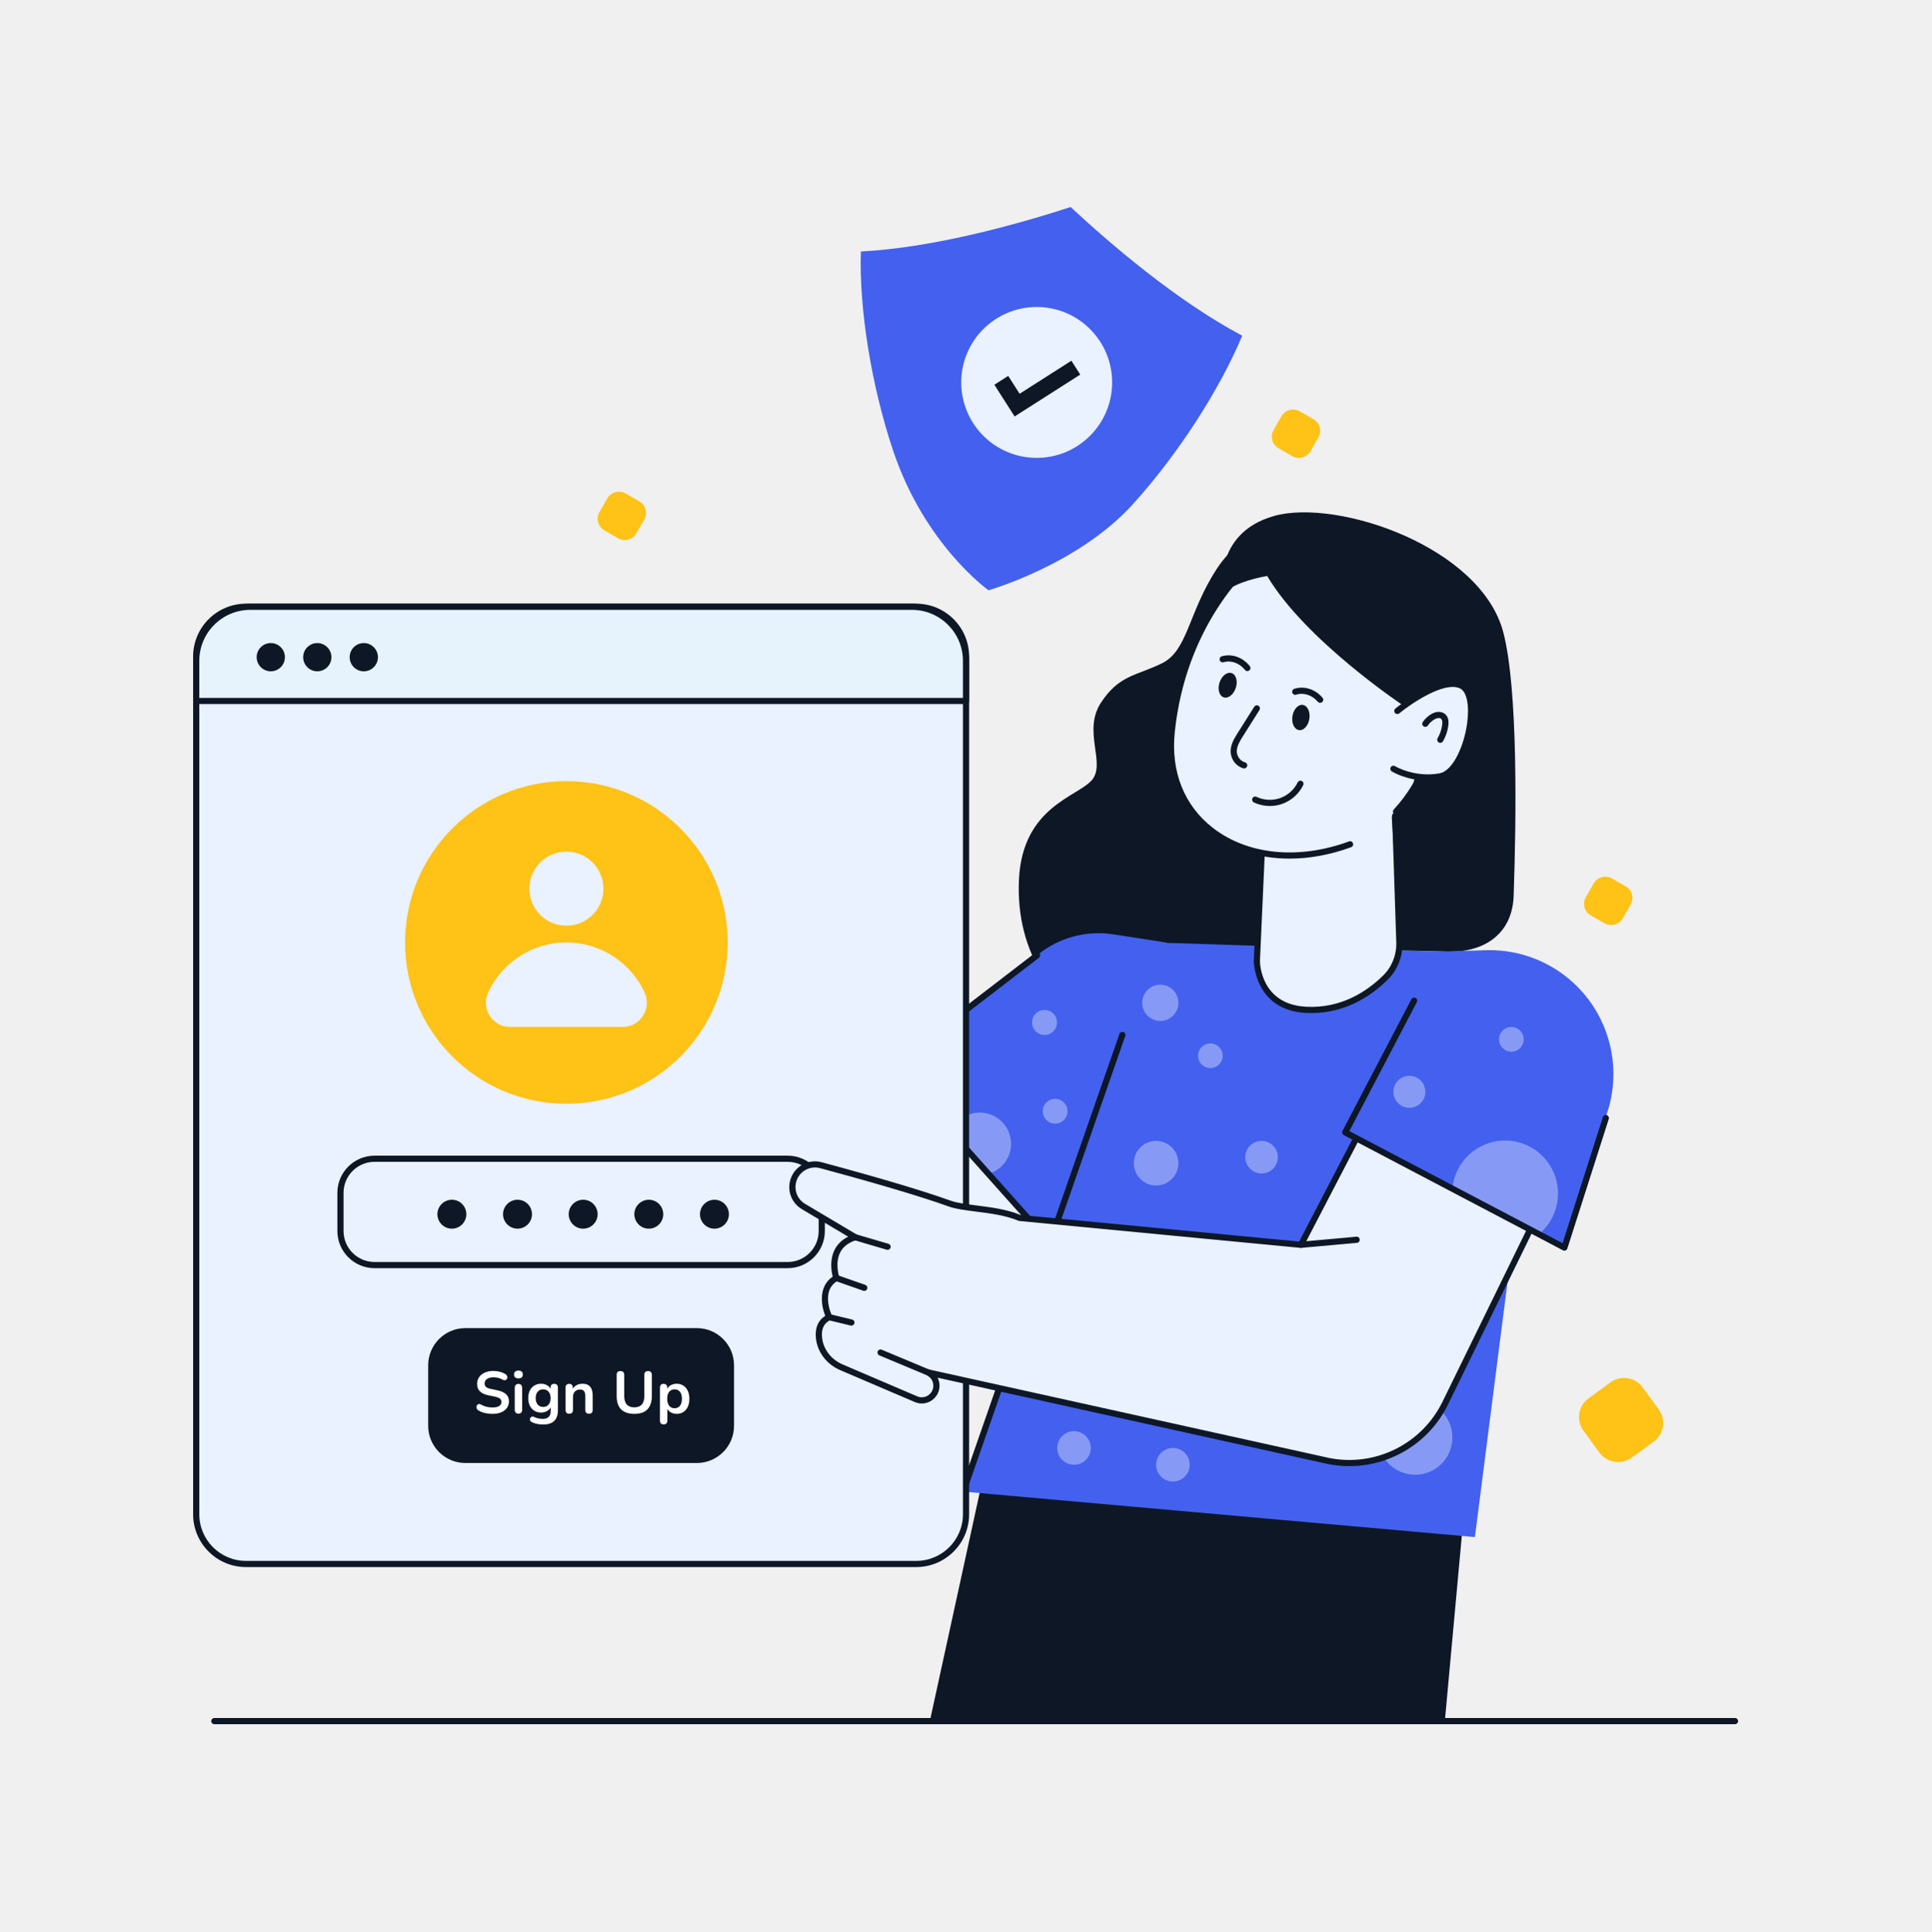
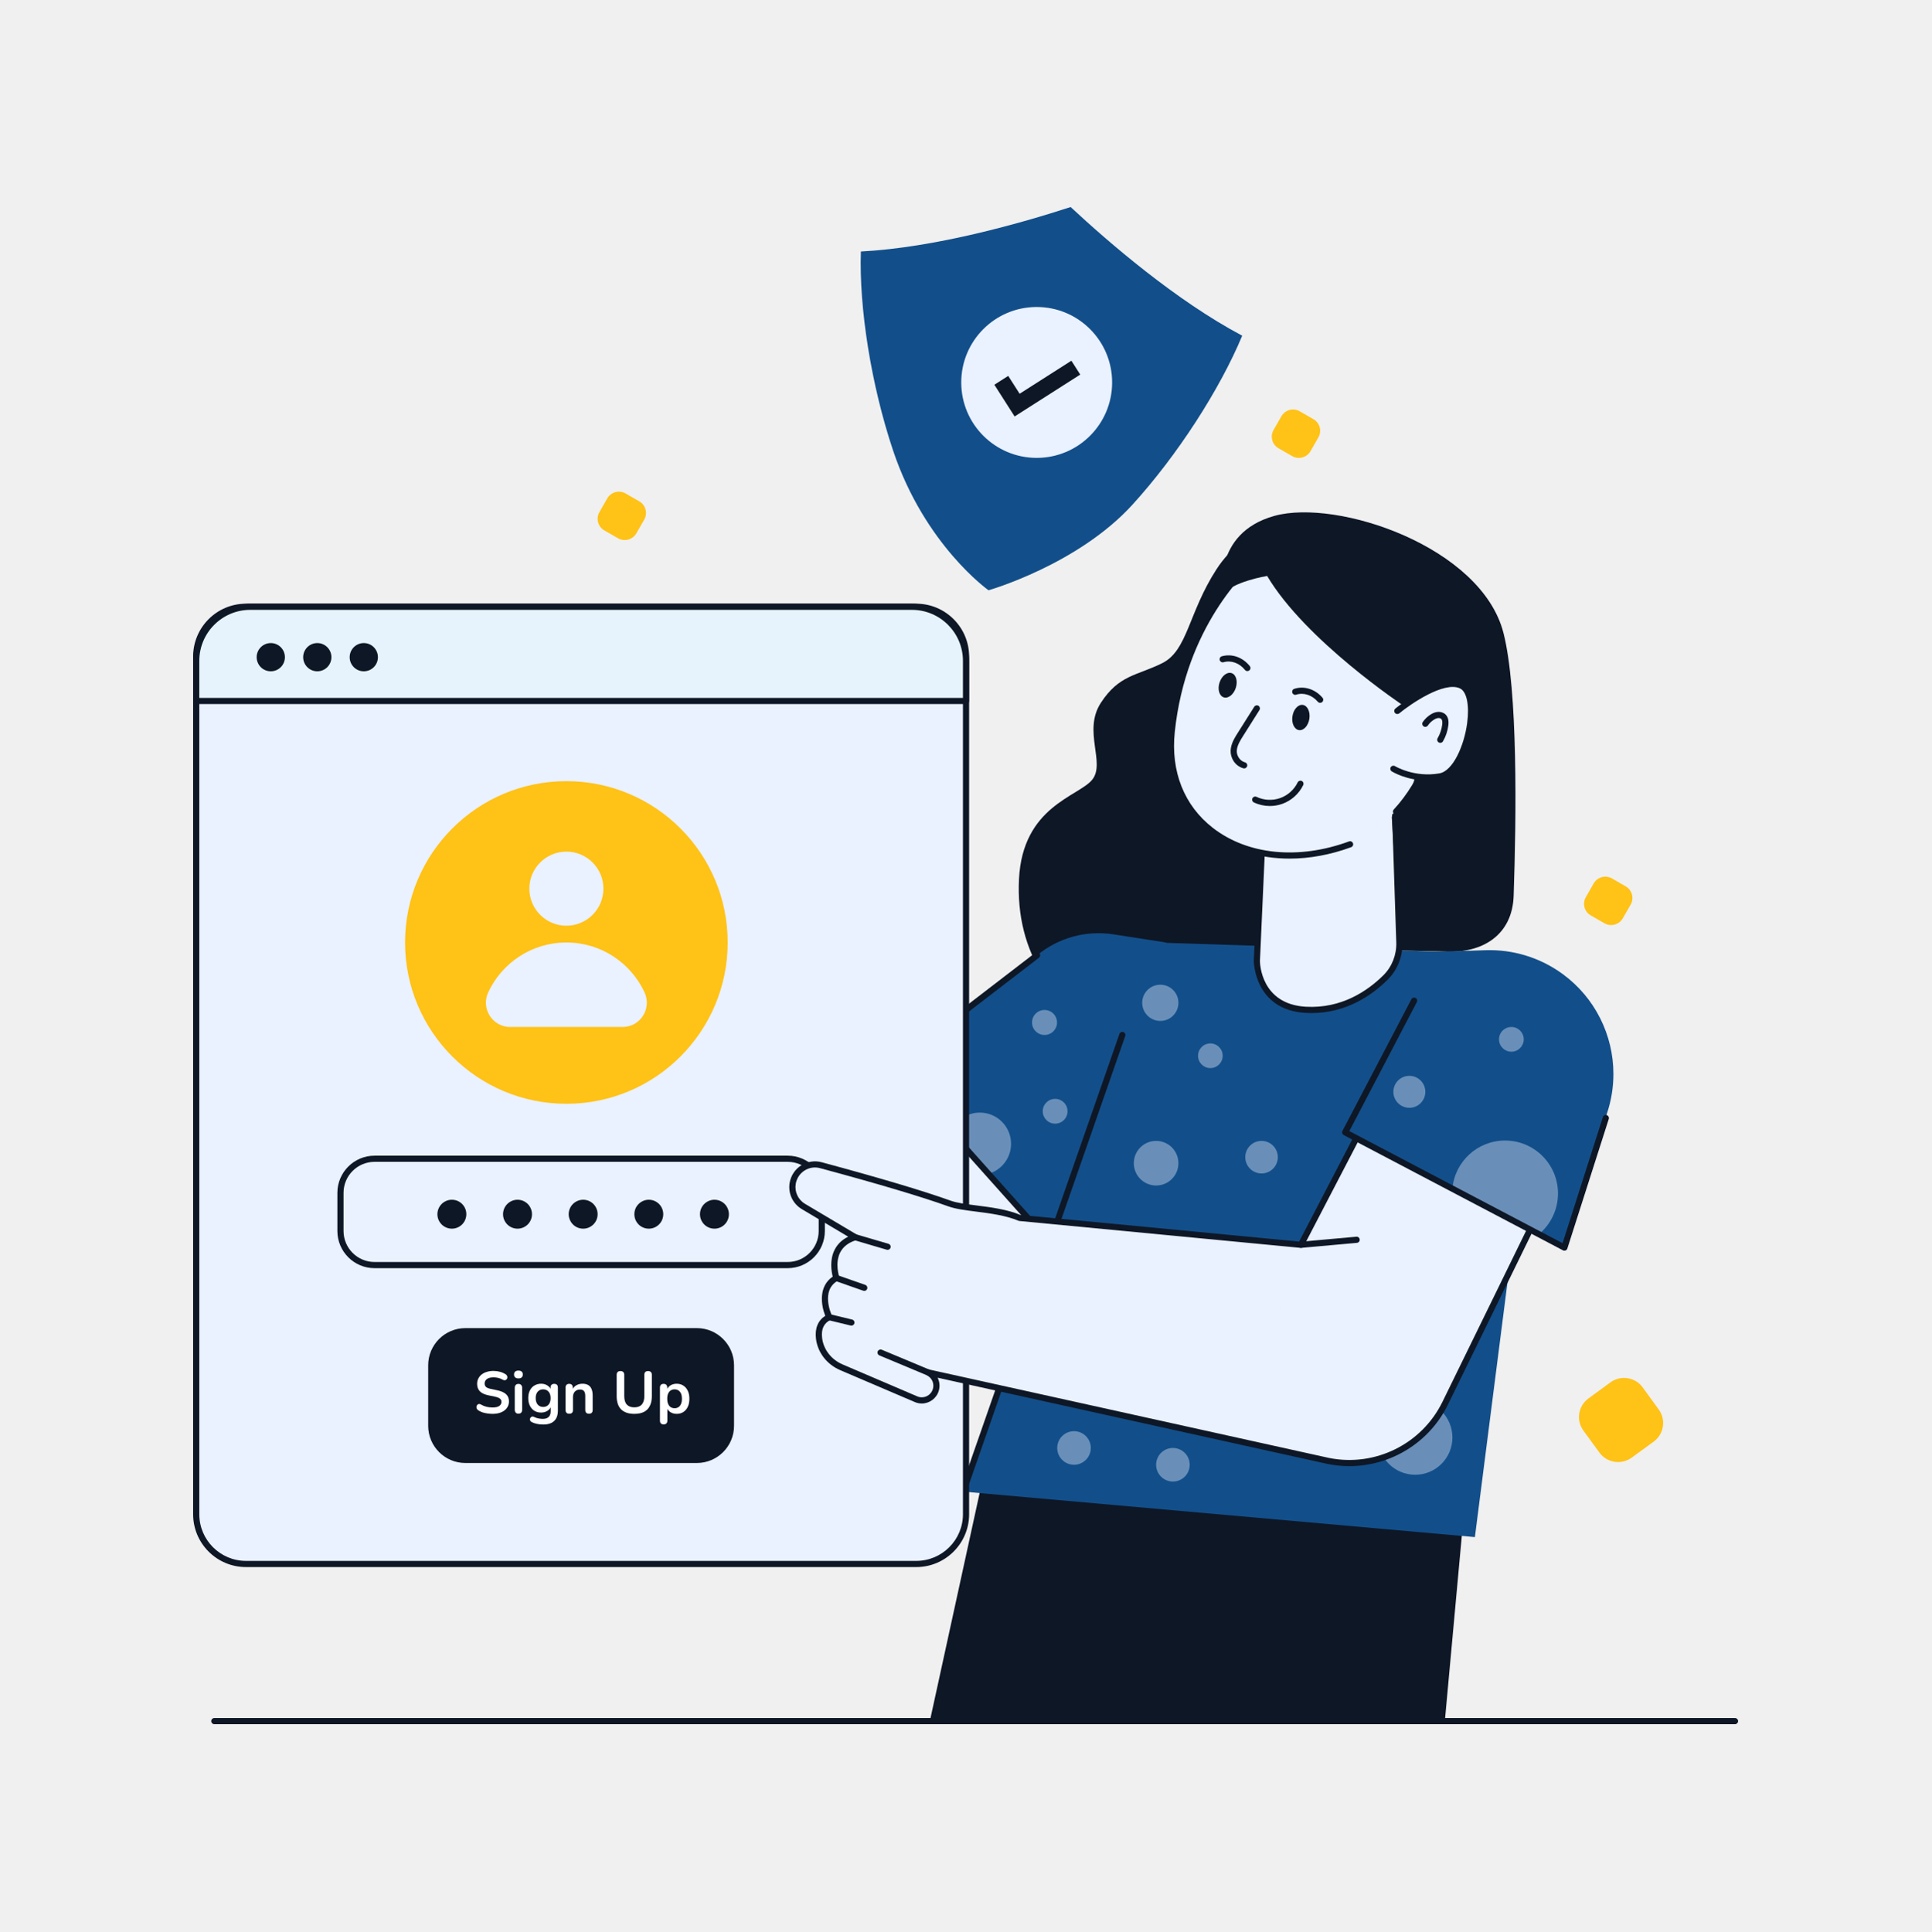
<svg xmlns="http://www.w3.org/2000/svg" width="522" height="522" viewBox="0 0 522 522" fill="none">
  <path d="M468.967 466.041H57.927C57.468 466.041 57.094 465.667 57.094 465.208C57.094 464.749 57.468 464.375 57.927 464.375H468.967C469.426 464.375 469.8 464.749 469.8 465.208C469.8 465.667 469.426 466.041 468.967 466.041Z" fill="#0E1726" />
  <path d="M350.082 139.435C350.082 139.435 336.485 142.015 328.822 153.852C321.159 165.689 321.036 175.839 314.115 179.263C307.193 182.687 302.495 182.385 297.553 189.973C292.608 197.56 298.912 206.211 295.204 210.765C291.495 215.319 276.416 217.897 275.426 237.627C274.436 257.356 284.697 273.14 302.618 280.425C320.541 287.71 374.679 260.088 374.679 260.088L358.735 165.842L350.082 139.435Z" fill="#0E1726" />
  <path d="M263.447 275.762L234.422 299.02L205.442 185.851L146.49 195.817L183.71 343.016C187.408 357.643 197.955 369.578 212.017 375.048C228.168 381.331 246.469 378.141 259.54 366.765L308.734 323.955" fill="#EAF1FF" />
  <path d="M228.966 379.07C223.167 379.07 217.325 378.005 211.717 375.823C197.433 370.267 186.661 358.077 182.905 343.219L145.682 196.019C145.625 195.794 145.665 195.554 145.792 195.359C145.92 195.165 146.122 195.032 146.352 194.994L205.305 185.028C205.728 184.957 206.144 185.222 206.25 185.642L234.91 297.561L262.927 275.111C263.284 274.825 263.81 274.881 264.098 275.24C264.387 275.599 264.328 276.123 263.969 276.411L234.944 299.67C234.722 299.847 234.426 299.897 234.159 299.81C233.889 299.72 233.685 299.501 233.616 299.225L204.826 186.799L147.521 196.485L184.521 342.81C188.145 357.146 198.537 368.908 212.32 374.27C228.235 380.461 246.117 377.341 258.995 366.135L308.189 323.325C308.533 323.022 309.061 323.059 309.364 323.406C309.667 323.753 309.629 324.279 309.283 324.582L260.09 367.392C251.282 375.055 240.212 379.07 228.966 379.07Z" fill="#0E1726" />
-   <path d="M327.175 285.897L295.692 349.22L267.164 317.269L257.054 305.948L241.235 288.24L280.328 258.202C286.073 253.468 293.56 251.403 300.925 252.547L315.133 254.746L327.175 285.897Z" fill="#4361EE" />
+   <path d="M327.175 285.897L295.692 349.22L267.164 317.269L257.054 305.948L241.235 288.24L280.328 258.202C286.073 253.468 293.56 251.403 300.925 252.547L315.133 254.746L327.175 285.897Z" fill="#124f8a" />
  <path opacity="0.4" d="M273.284 309.172C273.284 313.027 270.695 316.272 267.162 317.272L257.052 305.951C258.307 302.883 261.328 300.729 264.84 300.729C269.507 300.729 273.284 304.506 273.284 309.172Z" fill="#EAF1FF" />
  <path d="M295.688 350.057C295.452 350.057 295.227 349.957 295.066 349.779L240.607 288.797C240.452 288.624 240.377 288.394 240.398 288.165C240.419 287.933 240.538 287.722 240.72 287.582L279.813 257.544C280.181 257.262 280.703 257.333 280.982 257.696C281.262 258.062 281.193 258.584 280.83 258.866L242.448 288.357L295.49 347.752L326.426 285.532C326.63 285.12 327.127 284.951 327.543 285.156C327.954 285.36 328.123 285.862 327.919 286.273L296.434 349.596C296.31 349.842 296.072 350.013 295.799 350.051C295.761 350.055 295.726 350.057 295.688 350.057Z" fill="#0E1726" />
  <path d="M251.331 465.209L268.435 386.84L396.315 402.093L390.533 465.209H251.331Z" fill="#0E1726" />
-   <path d="M312.079 254.746L396.455 257.483C408.425 257.872 417.462 268.481 415.942 280.362L398.658 415.47L260.336 403.174L312.079 254.746Z" fill="#4361EE" />
+   <path d="M312.079 254.746L396.455 257.483C408.425 257.872 417.462 268.481 415.942 280.362L398.658 415.47L260.336 403.174L312.079 254.746Z" fill="#124f8a" />
  <path opacity="0.4" d="M382.511 398.616C388.072 398.616 392.58 394.108 392.58 388.548C392.58 382.987 388.072 378.479 382.511 378.479C376.951 378.479 372.443 382.987 372.443 388.548C372.443 394.108 376.951 398.616 382.511 398.616Z" fill="#EAF1FF" />
  <path d="M260.334 404.003C260.242 404.003 260.15 403.989 260.061 403.957C259.626 403.805 259.397 403.331 259.549 402.897L302.576 279.471C302.727 279.037 303.203 278.807 303.637 278.957C304.071 279.11 304.301 279.584 304.149 280.018L261.121 403.444C261.002 403.788 260.681 404.003 260.334 404.003Z" fill="#0E1726" />
  <path d="M339.722 259.747L341.43 221.62L376.909 214.227L378.239 254.702C378.356 258.25 377.024 261.704 374.504 264.203C370.378 268.293 363.057 273.519 352.924 272.947C339.711 272.204 339.722 259.747 339.722 259.747Z" fill="#EAF1FF" />
  <path d="M354.465 273.826C353.943 273.826 353.415 273.812 352.876 273.78C339.037 272.999 338.889 259.878 338.889 259.747C338.889 259.734 338.889 259.722 338.891 259.711L340.599 221.584C340.615 221.204 340.889 220.883 341.261 220.806L376.74 213.412C376.982 213.36 377.233 213.42 377.425 213.573C377.617 213.725 377.734 213.955 377.742 214.201L379.072 254.677C379.195 258.475 377.746 262.165 375.09 264.798C370.868 268.984 363.936 273.826 354.465 273.826ZM340.555 259.763C340.561 260.442 340.843 271.431 352.97 272.116C362.646 272.657 369.701 267.792 373.919 263.612C376.247 261.304 377.517 258.066 377.408 254.729L376.111 215.243L342.236 222.303L340.555 259.763Z" fill="#0E1726" />
  <path d="M377.333 219.384C394.162 201.2 390.372 171.473 390.372 171.473L339.926 150.391C338.989 151.159 319.967 166.639 316.708 197.782C314.023 223.439 338.611 237.884 364.92 228.212" fill="#EAF1FF" />
  <path d="M348.56 232.077C340.344 232.077 332.742 229.705 326.78 225.065C318.573 218.676 314.701 208.956 315.879 197.694C319.069 167.205 337.317 151.449 339.388 149.753C339.626 149.557 339.964 149.501 340.248 149.62L390.694 170.7C390.97 170.815 391.162 171.068 391.199 171.364C391.237 171.665 394.843 201.69 377.945 219.948C377.63 220.286 377.103 220.305 376.767 219.994C376.429 219.68 376.41 219.154 376.721 218.816C391.941 202.373 389.976 175.91 389.596 172.049L340.071 151.355C336.807 154.153 320.508 169.429 317.535 197.869C316.418 208.537 320.065 217.728 327.804 223.752C337.212 231.075 350.98 232.449 364.632 227.431C365.062 227.27 365.542 227.494 365.701 227.926C365.859 228.358 365.638 228.836 365.206 228.995C359.589 231.06 353.943 232.077 348.56 232.077Z" fill="#0E1726" />
  <path d="M379.46 190.812C379.46 190.812 352.826 173.126 342.505 155.673C342.505 155.673 332.904 157.241 330.484 160.83C330.484 160.83 327.48 144.139 344.478 139.434C361.476 134.73 400.478 147.782 406.398 171.153C410.29 186.521 409.874 220.616 409.131 242.164C408.772 252.623 400.869 257.774 390.42 257.195L378.398 256.897L376.193 220.789C385.626 212.159 383.246 201.6 379.46 190.812Z" fill="#0E1726" />
  <path d="M334.029 185.925C334.615 184.115 334.105 182.329 332.891 181.936C331.676 181.543 330.217 182.691 329.63 184.502C329.044 186.312 329.554 188.098 330.768 188.491C331.983 188.884 333.443 187.736 334.029 185.925Z" fill="#0E1726" />
  <path d="M330.484 178.192C332.84 177.505 335.471 178.438 337.158 180.555L330.484 178.192Z" fill="#EAF1FF" />
  <path d="M337.158 181.391C336.913 181.391 336.671 181.282 336.506 181.077C335.026 179.219 332.754 178.401 330.718 178.994C330.273 179.123 329.814 178.868 329.685 178.428C329.555 177.985 329.81 177.524 330.25 177.394C332.94 176.611 335.907 177.649 337.809 180.04C338.095 180.399 338.037 180.923 337.675 181.211C337.523 181.33 337.339 181.391 337.158 181.391Z" fill="#0E1726" />
  <path d="M353.91 194.297C354.205 192.417 353.422 190.733 352.161 190.535C350.9 190.337 349.639 191.7 349.343 193.58C349.048 195.46 349.831 197.144 351.093 197.342C352.354 197.54 353.615 196.177 353.91 194.297Z" fill="#0E1726" />
  <path d="M350.093 186.978C352.427 186.22 355.083 187.072 356.835 189.137L350.093 186.978Z" fill="#EAF1FF" />
  <path d="M356.833 189.97C356.597 189.97 356.363 189.87 356.198 189.676C354.661 187.863 352.362 187.116 350.349 187.769C349.909 187.913 349.443 187.671 349.301 187.235C349.159 186.796 349.397 186.326 349.836 186.184C352.498 185.32 355.496 186.268 357.47 188.598C357.766 188.949 357.724 189.475 357.371 189.772C357.215 189.905 357.025 189.97 356.833 189.97Z" fill="#0E1726" />
  <path d="M377.688 192.167C377.688 192.167 389.27 182.65 394.974 185.316C400.679 187.982 396.415 208.593 389.207 209.86C382 211.128 376.623 207.798 376.623 207.798" fill="#EAF1FF" />
  <path d="M385.885 210.982C380.265 210.982 376.379 208.623 376.187 208.504C375.794 208.261 375.675 207.75 375.917 207.357C376.16 206.965 376.675 206.846 377.064 207.086C377.116 207.117 382.284 210.23 389.068 209.038C392.719 208.397 395.751 201.609 396.57 195.42C397.209 190.591 396.447 186.922 394.626 186.07C390.333 184.066 381.329 190.257 378.22 192.81C377.865 193.1 377.339 193.05 377.047 192.695C376.755 192.34 376.807 191.814 377.162 191.522C377.65 191.119 389.22 181.706 395.332 184.56C397.902 185.761 398.981 189.904 398.223 195.637C397.315 202.496 393.979 209.867 389.358 210.679C388.14 210.892 386.98 210.982 385.885 210.982Z" fill="#0E1726" />
  <path d="M389.306 200.786C389.164 200.786 389.02 200.748 388.886 200.673C388.489 200.441 388.354 199.932 388.585 199.533C389.239 198.412 389.667 197.14 389.819 195.854C389.911 195.107 389.828 194.595 389.575 194.334C389.396 194.15 389.074 194.054 388.736 194.083C388.391 194.115 388.011 194.261 387.579 194.532C386.936 194.933 386.372 195.476 385.948 196.1C385.689 196.48 385.172 196.581 384.792 196.322C384.412 196.063 384.311 195.545 384.572 195.165C385.126 194.351 385.861 193.645 386.698 193.121C387.358 192.707 387.978 192.48 388.592 192.426C389.419 192.352 390.243 192.63 390.774 193.175C391.404 193.825 391.634 194.766 391.477 196.057C391.298 197.564 390.797 199.059 390.03 200.375C389.874 200.638 389.594 200.786 389.306 200.786Z" fill="#0E1726" />
  <path d="M339.722 191.476C338.254 193.8 336.786 196.123 335.318 198.447C334.433 199.848 333.529 201.31 333.464 202.92C333.399 204.53 334.431 206.334 336.295 206.866" fill="#EAF1FF" />
  <path d="M336.295 207.699C336.22 207.699 336.143 207.689 336.066 207.668C333.71 206.995 332.556 204.755 332.631 202.886C332.706 201.024 333.719 199.418 334.614 198.002L339.016 191.031C339.262 190.642 339.776 190.525 340.164 190.772C340.555 191.018 340.67 191.532 340.423 191.92L336.022 198.892C335.239 200.13 334.351 201.535 334.295 202.953C334.247 204.139 335.011 205.634 336.523 206.064C336.966 206.19 337.222 206.651 337.095 207.094C336.993 207.459 336.659 207.699 336.295 207.699Z" fill="#0E1726" />
  <path d="M343.236 217.858C341.751 217.858 340.269 217.535 338.918 216.891C338.502 216.693 338.325 216.196 338.523 215.781C338.722 215.365 339.214 215.188 339.634 215.386C341.613 216.328 343.933 216.449 345.998 215.724C348.063 215 349.798 213.452 350.753 211.481C350.953 211.068 351.45 210.895 351.865 211.095C352.279 211.296 352.452 211.795 352.252 212.208C351.105 214.572 349.028 216.426 346.549 217.296C345.482 217.672 344.357 217.858 343.236 217.858Z" fill="#0E1726" />
  <path d="M247.67 164.008H66.474C59.051 164.008 53.033 170.025 53.033 177.448V409.296C53.033 416.718 59.051 422.736 66.474 422.736H247.672C255.095 422.736 261.113 416.718 261.113 409.296V177.448C261.111 170.025 255.093 164.008 247.67 164.008Z" fill="#EAF1FF" />
  <path d="M247.67 423.569H66.474C58.604 423.569 52.2 417.167 52.2 409.296V177.448C52.2 169.579 58.604 163.175 66.474 163.175H247.672C255.542 163.175 261.946 169.577 261.946 177.448V409.296C261.944 417.167 255.54 423.569 247.67 423.569ZM66.474 164.841C59.523 164.841 53.868 170.495 53.868 177.446V409.294C53.868 416.245 59.525 421.899 66.474 421.899H247.672C254.623 421.899 260.28 416.245 260.28 409.294V177.448C260.28 170.497 254.623 164.843 247.672 164.843H66.474V164.841Z" fill="#0E1726" />
  <path d="M246.495 164.008H67.649C59.577 164.008 53.033 170.552 53.033 178.624V189.471H261.111V178.624C261.111 170.554 254.567 164.008 246.495 164.008Z" fill="#E6F3FC" />
  <path d="M261.111 190.304H53.033C52.574 190.304 52.2 189.93 52.2 189.471V178.624C52.2 170.105 59.13 163.175 67.649 163.175H246.493C255.012 163.175 261.942 170.105 261.942 178.624V189.471C261.944 189.933 261.57 190.304 261.111 190.304ZM53.866 188.638H260.278V178.624C260.278 171.024 254.095 164.841 246.495 164.841H67.649C60.049 164.841 53.866 171.024 53.866 178.624V188.638Z" fill="#0E1726" />
  <path d="M73.191 181.451C75.299 181.451 77.008 179.742 77.008 177.634C77.008 175.526 75.299 173.817 73.191 173.817C71.083 173.817 69.374 175.526 69.374 177.634C69.374 179.742 71.083 181.451 73.191 181.451Z" fill="#0E1726" />
  <path d="M85.763 181.451C87.871 181.451 89.579 179.742 89.579 177.634C89.579 175.526 87.871 173.817 85.763 173.817C83.655 173.817 81.946 175.526 81.946 177.634C81.946 179.742 83.655 181.451 85.763 181.451Z" fill="#0E1726" />
  <path d="M98.332 181.451C100.44 181.451 102.149 179.742 102.149 177.634C102.149 175.526 100.44 173.817 98.332 173.817C96.225 173.817 94.516 175.526 94.516 177.634C94.516 179.742 96.225 181.451 98.332 181.451Z" fill="#0E1726" />
  <path d="M153.088 298.346C177.167 298.346 196.687 278.825 196.687 254.746C196.687 230.667 177.167 211.146 153.088 211.146C129.008 211.146 109.488 230.667 109.488 254.746C109.488 278.825 129.008 298.346 153.088 298.346Z" fill="#FFC216" />
  <path d="M153.088 250.213C158.618 250.213 163.1 245.731 163.1 240.201C163.1 234.672 158.618 230.189 153.088 230.189C147.559 230.189 143.076 234.672 143.076 240.201C143.076 245.731 147.559 250.213 153.088 250.213Z" fill="#EAF1FF" />
  <path d="M168.278 277.585C173.089 277.585 176.242 272.584 174.212 268.224C170.51 260.265 162.444 254.746 153.086 254.746C143.727 254.746 135.664 260.265 131.959 268.224C129.93 272.586 133.085 277.585 137.893 277.585H168.278Z" fill="#EAF1FF" />
  <path d="M212.907 313.204H101.237C96.148 313.204 92.024 317.328 92.024 322.416V332.733C92.024 337.822 96.15 341.945 101.237 341.945H212.905C217.993 341.945 222.117 337.822 222.117 332.733V322.416C222.119 317.328 217.996 313.204 212.907 313.204Z" fill="#EAF1FF" />
  <path d="M212.907 342.779H101.237C95.697 342.779 91.191 338.273 91.191 332.733V322.416C91.191 316.877 95.697 312.371 101.237 312.371H212.905C218.445 312.371 222.953 316.877 222.953 322.416V332.733C222.953 338.273 218.447 342.779 212.907 342.779ZM101.237 314.037C96.616 314.037 92.858 317.796 92.858 322.416V332.733C92.858 337.354 96.616 341.112 101.237 341.112H212.905C217.526 341.112 221.286 337.354 221.286 332.733V322.416C221.286 317.796 217.528 314.037 212.905 314.037H101.237Z" fill="#0E1726" />
  <path d="M188.36 359.814H125.783C120.695 359.814 116.571 363.938 116.571 369.027V385.392C116.571 390.481 120.695 394.605 125.783 394.605H188.36C193.449 394.605 197.573 390.479 197.573 385.392V369.027C197.573 363.938 193.449 359.814 188.36 359.814Z" fill="#0E1726" />
  <path d="M188.361 395.44H125.783C120.244 395.44 115.736 390.934 115.736 385.395V369.029C115.736 363.489 120.242 358.983 125.783 358.983H188.359C193.898 358.983 198.406 363.489 198.406 369.029V385.395C198.406 390.932 193.9 395.44 188.361 395.44ZM125.783 360.648C121.163 360.648 117.402 364.406 117.402 369.027V385.392C117.402 390.013 121.16 393.772 125.783 393.772H188.359C192.979 393.772 196.74 390.013 196.74 385.392V369.027C196.74 364.406 192.981 360.648 188.359 360.648H125.783Z" fill="#0E1726" />
  <path d="M178.752 326.236C179.829 328.113 179.196 330.502 177.319 331.579C175.453 332.656 173.064 332.024 171.987 330.147C170.909 328.28 171.542 325.891 173.419 324.814C175.286 323.724 177.672 324.369 178.752 326.236Z" fill="#0E1726" />
  <path d="M161.01 326.236C162.087 328.113 161.454 330.502 159.577 331.579C157.711 332.656 155.322 332.024 154.245 330.147C153.157 328.28 153.8 325.891 155.666 324.814C157.544 323.724 159.932 324.369 161.01 326.236Z" fill="#0E1726" />
  <path d="M195.07 331.579C193.192 332.656 190.804 332.024 189.726 330.147C188.649 328.28 189.282 325.891 191.159 324.814C193.025 323.726 195.414 324.369 196.491 326.236C197.581 328.113 196.936 330.502 195.07 331.579Z" fill="#0E1726" />
  <path d="M125.527 326.236C126.604 328.113 125.959 330.502 124.094 331.579C122.227 332.656 119.839 332.024 118.751 330.147C117.674 328.28 118.319 325.891 120.183 324.814C122.05 323.724 124.449 324.369 125.527 326.236Z" fill="#0E1726" />
  <path d="M143.268 326.236C144.346 328.113 143.713 330.502 141.836 331.579C139.969 332.656 137.58 332.024 136.493 330.147C135.415 328.28 136.058 325.891 137.925 324.814C139.802 323.724 142.191 324.369 143.268 326.236Z" fill="#0E1726" />
  <path d="M376.621 288.43L351.636 336.466L275.616 329.2C275.605 329.2 275.605 329.2 275.605 329.2C269.462 326.59 260.95 326.859 256.64 325.304C246.893 321.794 230.912 317.382 221.875 314.947C218.386 314.008 214.857 316.284 214.262 319.848C213.847 322.335 215.001 324.821 217.171 326.11L231.158 334.422C223.071 336.911 226.059 345.443 226.059 345.443C220.539 348.508 224.126 356.018 224.126 356.018C221.616 357.24 221.115 359.518 221.382 361.75C221.793 365.239 224.193 368.193 227.425 369.571L247.599 378.203C248.111 378.425 248.633 378.525 249.155 378.525C250.844 378.525 252.433 377.424 252.942 375.691C253.441 374.025 252.798 372.236 251.353 371.282L250.898 370.97L359.09 394.899C371.931 397.455 384.875 391.044 390.629 379.291L422.857 313.392L376.621 288.43Z" fill="#EAF1FF" />
  <path d="M364.715 396.289C362.798 396.289 360.863 396.104 358.929 395.717L253.429 372.384C253.974 373.449 254.107 374.712 253.742 375.931C253.147 377.948 251.259 379.358 249.155 379.358C248.499 379.358 247.864 379.226 247.267 378.967L227.097 370.338C223.497 368.803 220.99 365.55 220.553 361.848C220.219 359.056 221.086 356.933 223.061 355.661C221.908 352.746 221.19 347.702 225.08 345.067C224.738 343.73 224.189 340.59 225.598 337.798C226.37 336.27 227.6 335.088 229.269 334.272L216.743 326.828C214.26 325.352 212.963 322.56 213.437 319.712C213.761 317.779 214.891 316.062 216.536 315.006C218.179 313.951 220.203 313.636 222.09 314.145C237.932 318.415 249.65 321.907 256.92 324.523C258.67 325.153 261.274 325.485 264.028 325.838C267.865 326.327 272.208 326.882 275.821 328.392L351.154 335.587L375.878 288.05C375.98 287.851 376.159 287.703 376.37 287.638C376.583 287.574 376.815 287.594 377.011 287.701L423.248 312.663C423.643 312.876 423.797 313.36 423.601 313.761L391.373 379.661C386.332 389.967 375.871 396.287 364.715 396.289ZM250.898 370.137C250.959 370.137 251.017 370.144 251.078 370.156L359.27 394.085C371.699 396.557 384.298 390.326 389.88 378.924L421.755 313.742L376.968 289.563L352.375 336.848C352.218 337.149 351.897 337.324 351.557 337.293L275.537 330.027C275.451 330.018 275.357 329.998 275.28 329.964C271.858 328.511 267.588 327.966 263.821 327.486C260.973 327.122 258.281 326.778 256.358 326.085C249.132 323.483 237.458 320.004 221.66 315.747C220.207 315.354 218.705 315.588 217.442 316.4C216.189 317.204 215.331 318.509 215.087 319.979C214.724 322.145 215.711 324.268 217.597 325.389L231.584 333.702C231.868 333.871 232.025 334.19 231.987 334.516C231.948 334.844 231.72 335.117 231.405 335.213C229.34 335.848 227.891 336.965 227.095 338.533C225.602 341.479 226.836 345.125 226.849 345.163C226.98 345.545 226.819 345.969 226.467 346.165C221.7 348.81 224.75 355.375 224.88 355.655C225.076 356.068 224.903 356.563 224.493 356.762C222.673 357.649 221.925 359.246 222.213 361.645C222.579 364.756 224.702 367.498 227.755 368.799L247.931 377.431C248.322 377.6 248.733 377.685 249.159 377.685C250.531 377.685 251.758 376.767 252.147 375.449C252.544 374.123 252.042 372.726 250.896 371.971L250.431 371.653C250.101 371.428 249.977 371 250.136 370.634C250.268 370.329 250.573 370.137 250.898 370.137Z" fill="#0E1726" />
  <path d="M351.638 337.293C351.212 337.293 350.849 336.967 350.809 336.535C350.767 336.076 351.106 335.673 351.565 335.631L366.619 334.276C367.089 334.234 367.484 334.572 367.524 335.032C367.565 335.491 367.227 335.894 366.768 335.936L351.713 337.291C351.688 337.293 351.663 337.293 351.638 337.293Z" fill="#0E1726" />
  <path d="M250.898 371.81C250.792 371.81 250.683 371.789 250.577 371.746L237.689 366.359C237.263 366.181 237.065 365.692 237.241 365.269C237.42 364.843 237.907 364.644 238.33 364.822L251.218 370.209C251.644 370.386 251.842 370.875 251.667 371.299C251.533 371.618 251.224 371.81 250.898 371.81Z" fill="#0E1726" />
  <path d="M233.608 348.923C233.516 348.923 233.424 348.909 233.332 348.875L225.784 346.23C225.35 346.077 225.122 345.601 225.272 345.167C225.425 344.733 225.899 344.503 226.335 344.656L233.883 347.301C234.318 347.453 234.545 347.93 234.395 348.364C234.274 348.708 233.95 348.923 233.608 348.923Z" fill="#0E1726" />
  <path d="M230.131 358.311C230.066 358.311 229.999 358.303 229.932 358.288L223.923 356.833C223.476 356.724 223.201 356.273 223.309 355.826C223.418 355.379 223.869 355.106 224.316 355.212L230.325 356.668C230.772 356.776 231.047 357.227 230.939 357.674C230.847 358.054 230.507 358.311 230.131 358.311Z" fill="#0E1726" />
  <path d="M239.911 337.826C239.834 337.826 239.755 337.815 239.675 337.792L230.922 335.218C230.482 335.088 230.229 334.625 230.359 334.184C230.488 333.744 230.945 333.489 231.394 333.621L240.147 336.195C240.588 336.325 240.84 336.788 240.711 337.229C240.604 337.59 240.272 337.826 239.911 337.826Z" fill="#0E1726" />
-   <path d="M436.1 290.297C436.1 293.852 435.534 297.45 434.356 300.95L422.858 337.22L415.959 333.6L392.573 321.301L363.59 306.071L389.151 257.235L401.527 256.834C409.004 256.59 416.345 258.855 422.39 263.278C431.178 269.711 436.1 279.832 436.1 290.297Z" fill="#4361EE" />
+   <path d="M436.1 290.297C436.1 293.852 435.534 297.45 434.356 300.95L422.858 337.22L415.959 333.6L392.573 321.301L363.59 306.071L389.151 257.235L401.527 256.834C409.004 256.59 416.345 258.855 422.39 263.278C431.178 269.711 436.1 279.832 436.1 290.297Z" fill="#124f8a" />
  <g opacity="0.4">
    <path d="M421.114 322.592C421.114 327.015 419.114 330.969 415.959 333.602L392.573 321.304C393.218 314.006 399.338 308.283 406.805 308.283C414.714 308.283 421.114 314.693 421.114 322.592Z" fill="#EAF1FF" />
  </g>
  <path d="M422.851 338.054C422.718 338.054 422.584 338.022 422.465 337.958L363.208 306.809C362.8 306.596 362.644 306.093 362.857 305.685L381.49 270.091C381.703 269.684 382.204 269.526 382.613 269.741C383.021 269.954 383.179 270.457 382.964 270.866L364.717 305.723L422.359 336.024L433.252 301.948C433.394 301.509 433.859 301.267 434.3 301.407C434.738 301.547 434.981 302.017 434.841 302.455L423.645 337.477C423.57 337.711 423.394 337.901 423.167 337.995C423.066 338.033 422.96 338.054 422.851 338.054Z" fill="#0E1726" />
-   <path d="M267.189 159.548C267.189 159.548 249.973 147.356 241.408 121.814C235.466 104.093 232.173 83.211 232.691 67.981C252.938 66.914 276.144 60.274 289.388 55.958C299.586 65.452 317.846 81.244 335.765 90.736C329.71 105.264 318.263 123.041 306.122 136.386C291.28 152.697 267.189 159.548 267.189 159.548Z" fill="#4361EE" />
+   <path d="M267.189 159.548C267.189 159.548 249.973 147.356 241.408 121.814C235.466 104.093 232.173 83.211 232.691 67.981C252.938 66.914 276.144 60.274 289.388 55.958C299.586 65.452 317.846 81.244 335.765 90.736C329.71 105.264 318.263 123.041 306.122 136.386C291.28 152.697 267.189 159.548 267.189 159.548Z" fill="#124f8a" />
  <path d="M280.212 123.762C291.474 123.762 300.603 114.633 300.603 103.371C300.603 92.109 291.474 82.98 280.212 82.98C268.95 82.98 259.82 92.109 259.82 103.371C259.82 114.633 268.95 123.762 280.212 123.762Z" fill="#EAF1FF" />
  <path d="M270.644 102.798L274.922 109.499L290.785 99.374" fill="#EAF1FF" />
  <path d="M274.246 112.566L268.773 103.993L272.517 101.602L275.599 106.429L289.589 97.501L291.982 101.247L274.246 112.566Z" fill="#0E1726" />
  <path d="M446.982 389.664L441.032 393.999C438.238 396.016 434.344 395.404 432.323 392.631L427.986 386.681C425.965 383.906 426.576 380.012 429.349 377.992L435.304 373.637C438.079 371.616 441.971 372.227 444.013 375.005L448.346 380.976C450.369 383.749 449.757 387.643 446.982 389.664Z" fill="#FFC216" />
  <path d="M440.758 244.517L438.626 248.225C437.622 249.956 435.411 250.553 433.682 249.561L429.973 247.43C428.245 246.436 427.647 244.225 428.641 242.498L430.769 238.777C431.763 237.048 433.972 236.451 435.713 237.441L439.426 239.583C441.153 240.579 441.75 242.788 440.758 244.517Z" fill="#FFC216" />
  <path d="M174.131 140.45L171.999 144.158C170.995 145.889 168.784 146.486 167.055 145.494L163.347 143.362C161.618 142.368 161.02 140.157 162.014 138.43L164.142 134.71C165.136 132.981 167.345 132.384 169.086 133.373L172.799 135.516C174.528 136.509 175.125 138.721 174.131 140.45Z" fill="#FFC216" />
  <path d="M356.353 118.241L354.221 121.95C353.217 123.681 351.005 124.278 349.276 123.286L345.568 121.154C343.839 120.16 343.242 117.949 344.236 116.222L346.364 112.502C347.358 110.773 349.567 110.176 351.308 111.165L355.021 113.308C356.749 114.301 357.347 116.513 356.353 118.241Z" fill="#FFC216" />
  <g opacity="0.4">
    <path d="M408.515 284.271C410.361 284.271 411.858 282.774 411.858 280.928C411.858 279.082 410.361 277.585 408.515 277.585C406.669 277.585 405.172 279.082 405.172 280.928C405.172 282.774 406.669 284.271 408.515 284.271Z" fill="#EAF1FF" />
  </g>
  <g opacity="0.4">
    <path d="M380.941 299.432C383.326 299.432 385.259 297.499 385.259 295.114C385.259 292.729 383.326 290.796 380.941 290.796C378.556 290.796 376.623 292.729 376.623 295.114C376.623 297.499 378.556 299.432 380.941 299.432Z" fill="#EAF1FF" />
  </g>
  <g opacity="0.4">
    <path d="M327.154 288.695C328.993 288.695 330.484 287.204 330.484 285.365C330.484 283.525 328.993 282.034 327.154 282.034C325.315 282.034 323.824 283.525 323.824 285.365C323.824 287.204 325.315 288.695 327.154 288.695Z" fill="#EAF1FF" />
  </g>
  <g opacity="0.4">
    <path d="M340.991 317.176C343.42 317.176 345.388 315.207 345.388 312.778C345.388 310.35 343.42 308.381 340.991 308.381C338.562 308.381 336.594 310.35 336.594 312.778C336.594 315.207 338.562 317.176 340.991 317.176Z" fill="#EAF1FF" />
  </g>
  <g opacity="0.4">
    <path d="M312.492 320.433C315.82 320.433 318.518 317.735 318.518 314.407C318.518 311.079 315.82 308.381 312.492 308.381C309.164 308.381 306.466 311.079 306.466 314.407C306.466 317.735 309.164 320.433 312.492 320.433Z" fill="#EAF1FF" />
  </g>
  <g opacity="0.4">
    <path d="M282.329 279.744C284.194 279.744 285.705 278.232 285.705 276.367C285.705 274.503 284.194 272.991 282.329 272.991C280.464 272.991 278.953 274.503 278.953 276.367C278.953 278.232 280.464 279.744 282.329 279.744Z" fill="#EAF1FF" />
  </g>
  <g opacity="0.4">
    <path d="M285.198 303.716C287.047 303.716 288.547 302.216 288.547 300.367C288.547 298.517 287.047 297.018 285.198 297.018C283.348 297.018 281.849 298.517 281.849 300.367C281.849 302.216 283.348 303.716 285.198 303.716Z" fill="#EAF1FF" />
  </g>
  <g opacity="0.4">
    <path d="M290.299 395.916C292.805 395.916 294.836 393.885 294.836 391.379C294.836 388.873 292.805 386.842 290.299 386.842C287.793 386.842 285.762 388.873 285.762 391.379C285.762 393.885 287.793 395.916 290.299 395.916Z" fill="#EAF1FF" />
  </g>
  <g opacity="0.4">
    <path d="M317.031 400.453C319.537 400.453 321.569 398.422 321.569 395.916C321.569 393.41 319.537 391.379 317.031 391.379C314.526 391.379 312.494 393.41 312.494 395.916C312.494 398.422 314.526 400.453 317.031 400.453Z" fill="#EAF1FF" />
  </g>
  <g opacity="0.4">
    <path d="M341.071 364.256C344.673 364.256 347.594 361.335 347.594 357.733C347.594 354.13 344.673 351.21 341.071 351.21C337.468 351.21 334.548 354.13 334.548 357.733C334.548 361.335 337.468 364.256 341.071 364.256Z" fill="#EAF1FF" />
  </g>
  <g opacity="0.4">
    <path d="M313.626 275.948C316.328 275.948 318.518 273.758 318.518 271.056C318.518 268.354 316.328 266.164 313.626 266.164C310.924 266.164 308.734 268.354 308.734 271.056C308.734 273.758 310.924 275.948 313.626 275.948Z" fill="#EAF1FF" />
  </g>
  <path d="M133.12 382.16C132.651 382.16 132.181 382.123 131.712 382.048C131.243 381.984 130.8 381.883 130.384 381.744C129.968 381.595 129.595 381.413 129.264 381.2C129.072 381.072 128.939 380.917 128.864 380.736C128.789 380.555 128.763 380.379 128.784 380.208C128.816 380.027 128.885 379.872 128.992 379.744C129.109 379.605 129.253 379.52 129.424 379.488C129.595 379.456 129.781 379.504 129.984 379.632C130.453 379.909 130.949 380.112 131.472 380.24C131.995 380.368 132.544 380.432 133.12 380.432C133.963 380.432 134.576 380.293 134.96 380.016C135.344 379.728 135.536 379.36 135.536 378.912C135.536 378.539 135.397 378.245 135.12 378.032C134.853 377.819 134.389 377.643 133.728 377.504L131.968 377.136C130.955 376.923 130.197 376.565 129.696 376.064C129.205 375.552 128.96 374.88 128.96 374.048C128.96 373.525 129.067 373.051 129.28 372.624C129.493 372.197 129.792 371.829 130.176 371.52C130.571 371.211 131.035 370.976 131.568 370.816C132.112 370.645 132.709 370.56 133.36 370.56C134 370.56 134.608 370.64 135.184 370.8C135.76 370.96 136.277 371.195 136.736 371.504C136.907 371.621 137.019 371.765 137.072 371.936C137.136 372.107 137.152 372.277 137.12 372.448C137.088 372.608 137.013 372.747 136.896 372.864C136.779 372.981 136.629 373.051 136.448 373.072C136.277 373.093 136.08 373.04 135.856 372.912C135.461 372.688 135.061 372.528 134.656 372.432C134.251 372.336 133.813 372.288 133.344 372.288C132.853 372.288 132.432 372.357 132.08 372.496C131.728 372.635 131.456 372.832 131.264 373.088C131.083 373.333 130.992 373.627 130.992 373.968C130.992 374.352 131.12 374.661 131.376 374.896C131.632 375.12 132.069 375.296 132.688 375.424L134.432 375.792C135.488 376.016 136.272 376.368 136.784 376.848C137.307 377.328 137.568 377.968 137.568 378.768C137.568 379.28 137.461 379.744 137.248 380.16C137.045 380.576 136.747 380.933 136.352 381.232C135.968 381.531 135.504 381.76 134.96 381.92C134.416 382.08 133.803 382.16 133.12 382.16Z" fill="white" />
  <path d="M140.126 382.112C139.806 382.112 139.56 382.016 139.39 381.824C139.219 381.632 139.134 381.365 139.134 381.024V375.152C139.134 374.8 139.219 374.533 139.39 374.352C139.56 374.16 139.806 374.064 140.126 374.064C140.446 374.064 140.691 374.16 140.862 374.352C141.043 374.533 141.134 374.8 141.134 375.152V381.024C141.134 381.365 141.048 381.632 140.878 381.824C140.707 382.016 140.456 382.112 140.126 382.112ZM140.126 372.576C139.752 372.576 139.459 372.485 139.246 372.304C139.043 372.112 138.942 371.851 138.942 371.52C138.942 371.179 139.043 370.917 139.246 370.736C139.459 370.555 139.752 370.464 140.126 370.464C140.51 370.464 140.803 370.555 141.006 370.736C141.208 370.917 141.31 371.179 141.31 371.52C141.31 371.851 141.208 372.112 141.006 372.304C140.803 372.485 140.51 372.576 140.126 372.576Z" fill="white" />
  <path d="M146.86 385.04C146.284 385.04 145.724 384.987 145.18 384.88C144.647 384.773 144.161 384.608 143.724 384.384C143.521 384.277 143.383 384.149 143.308 384C143.244 383.851 143.223 383.696 143.244 383.536C143.276 383.387 143.34 383.253 143.436 383.136C143.543 383.019 143.671 382.939 143.82 382.896C143.969 382.853 144.124 382.875 144.284 382.96C144.753 383.195 145.196 383.344 145.612 383.408C146.039 383.483 146.401 383.52 146.7 383.52C147.415 383.52 147.948 383.344 148.3 382.992C148.663 382.651 148.844 382.139 148.844 381.456V380.016H148.988C148.828 380.56 148.492 380.997 147.98 381.328C147.479 381.648 146.908 381.808 146.268 381.808C145.564 381.808 144.951 381.648 144.428 381.328C143.905 380.997 143.5 380.539 143.212 379.952C142.924 379.365 142.78 378.683 142.78 377.904C142.78 377.317 142.86 376.789 143.02 376.32C143.191 375.84 143.425 375.429 143.724 375.088C144.033 374.747 144.401 374.485 144.828 374.304C145.265 374.112 145.745 374.016 146.268 374.016C146.929 374.016 147.505 374.181 147.996 374.512C148.497 374.832 148.823 375.259 148.972 375.792L148.812 376.192V375.056C148.812 374.725 148.897 374.475 149.068 374.304C149.249 374.133 149.495 374.048 149.804 374.048C150.124 374.048 150.369 374.133 150.54 374.304C150.711 374.475 150.796 374.725 150.796 375.056V381.216C150.796 382.485 150.46 383.44 149.788 384.08C149.116 384.72 148.14 385.04 146.86 385.04ZM146.812 380.288C147.228 380.288 147.585 380.192 147.884 380C148.183 379.808 148.412 379.536 148.572 379.184C148.743 378.821 148.828 378.395 148.828 377.904C148.828 377.168 148.647 376.592 148.284 376.176C147.921 375.749 147.431 375.536 146.812 375.536C146.396 375.536 146.039 375.632 145.74 375.824C145.441 376.016 145.207 376.288 145.036 376.64C144.876 376.992 144.796 377.413 144.796 377.904C144.796 378.64 144.977 379.221 145.34 379.648C145.703 380.075 146.193 380.288 146.812 380.288Z" fill="white" />
  <path d="M153.86 382.128C153.54 382.128 153.295 382.043 153.124 381.872C152.953 381.691 152.868 381.435 152.868 381.104V375.056C152.868 374.725 152.953 374.475 153.124 374.304C153.295 374.133 153.535 374.048 153.844 374.048C154.153 374.048 154.393 374.133 154.564 374.304C154.735 374.475 154.82 374.725 154.82 375.056V376.144L154.644 375.744C154.879 375.179 155.241 374.752 155.732 374.464C156.233 374.165 156.799 374.016 157.428 374.016C158.057 374.016 158.575 374.133 158.98 374.368C159.385 374.603 159.689 374.96 159.892 375.44C160.095 375.909 160.196 376.507 160.196 377.232V381.104C160.196 381.435 160.111 381.691 159.94 381.872C159.769 382.043 159.524 382.128 159.204 382.128C158.884 382.128 158.633 382.043 158.452 381.872C158.281 381.691 158.196 381.435 158.196 381.104V377.328C158.196 376.72 158.079 376.277 157.844 376C157.62 375.723 157.268 375.584 156.788 375.584C156.201 375.584 155.732 375.771 155.38 376.144C155.039 376.507 154.868 376.992 154.868 377.6V381.104C154.868 381.787 154.532 382.128 153.86 382.128Z" fill="white" />
  <path d="M171.451 382.16C170.673 382.16 169.985 382.059 169.387 381.856C168.801 381.653 168.305 381.355 167.899 380.96C167.494 380.555 167.19 380.053 166.987 379.456C166.785 378.859 166.683 378.165 166.683 377.376V371.632C166.683 371.28 166.769 371.019 166.939 370.848C167.121 370.677 167.377 370.592 167.707 370.592C168.038 370.592 168.289 370.677 168.459 370.848C168.641 371.019 168.731 371.28 168.731 371.632V377.36C168.731 378.373 168.961 379.136 169.419 379.648C169.889 380.149 170.566 380.4 171.451 380.4C172.337 380.4 173.009 380.149 173.467 379.648C173.926 379.136 174.155 378.373 174.155 377.36V371.632C174.155 371.28 174.241 371.019 174.411 370.848C174.593 370.677 174.849 370.592 175.179 370.592C175.499 370.592 175.745 370.677 175.915 370.848C176.097 371.019 176.187 371.28 176.187 371.632V377.376C176.187 378.421 176.006 379.301 175.643 380.016C175.291 380.731 174.763 381.269 174.059 381.632C173.355 381.984 172.486 382.16 171.451 382.16Z" fill="white" />
  <path d="M179.376 385.008C179.056 385.008 178.81 384.923 178.64 384.752C178.469 384.581 178.384 384.331 178.384 384V375.056C178.384 374.725 178.469 374.475 178.64 374.304C178.81 374.133 179.05 374.048 179.36 374.048C179.68 374.048 179.925 374.133 180.096 374.304C180.266 374.475 180.352 374.725 180.352 375.056V376.304L180.176 375.824C180.336 375.28 180.661 374.843 181.152 374.512C181.653 374.181 182.234 374.016 182.896 374.016C183.578 374.016 184.176 374.181 184.688 374.512C185.21 374.843 185.616 375.312 185.904 375.92C186.192 376.517 186.336 377.237 186.336 378.08C186.336 378.912 186.192 379.637 185.904 380.256C185.616 380.864 185.216 381.333 184.704 381.664C184.192 381.995 183.589 382.16 182.896 382.16C182.245 382.16 181.674 382 181.184 381.68C180.693 381.349 180.362 380.923 180.192 380.4H180.384V384C180.384 384.331 180.293 384.581 180.112 384.752C179.941 384.923 179.696 385.008 179.376 385.008ZM182.336 380.64C182.73 380.64 183.077 380.544 183.376 380.352C183.674 380.16 183.904 379.877 184.064 379.504C184.234 379.12 184.32 378.645 184.32 378.08C184.32 377.227 184.138 376.592 183.776 376.176C183.413 375.749 182.933 375.536 182.336 375.536C181.941 375.536 181.594 375.632 181.296 375.824C180.997 376.005 180.762 376.288 180.592 376.672C180.432 377.045 180.352 377.515 180.352 378.08C180.352 378.923 180.533 379.563 180.896 380C181.258 380.427 181.738 380.64 182.336 380.64Z" fill="white" />
</svg>
